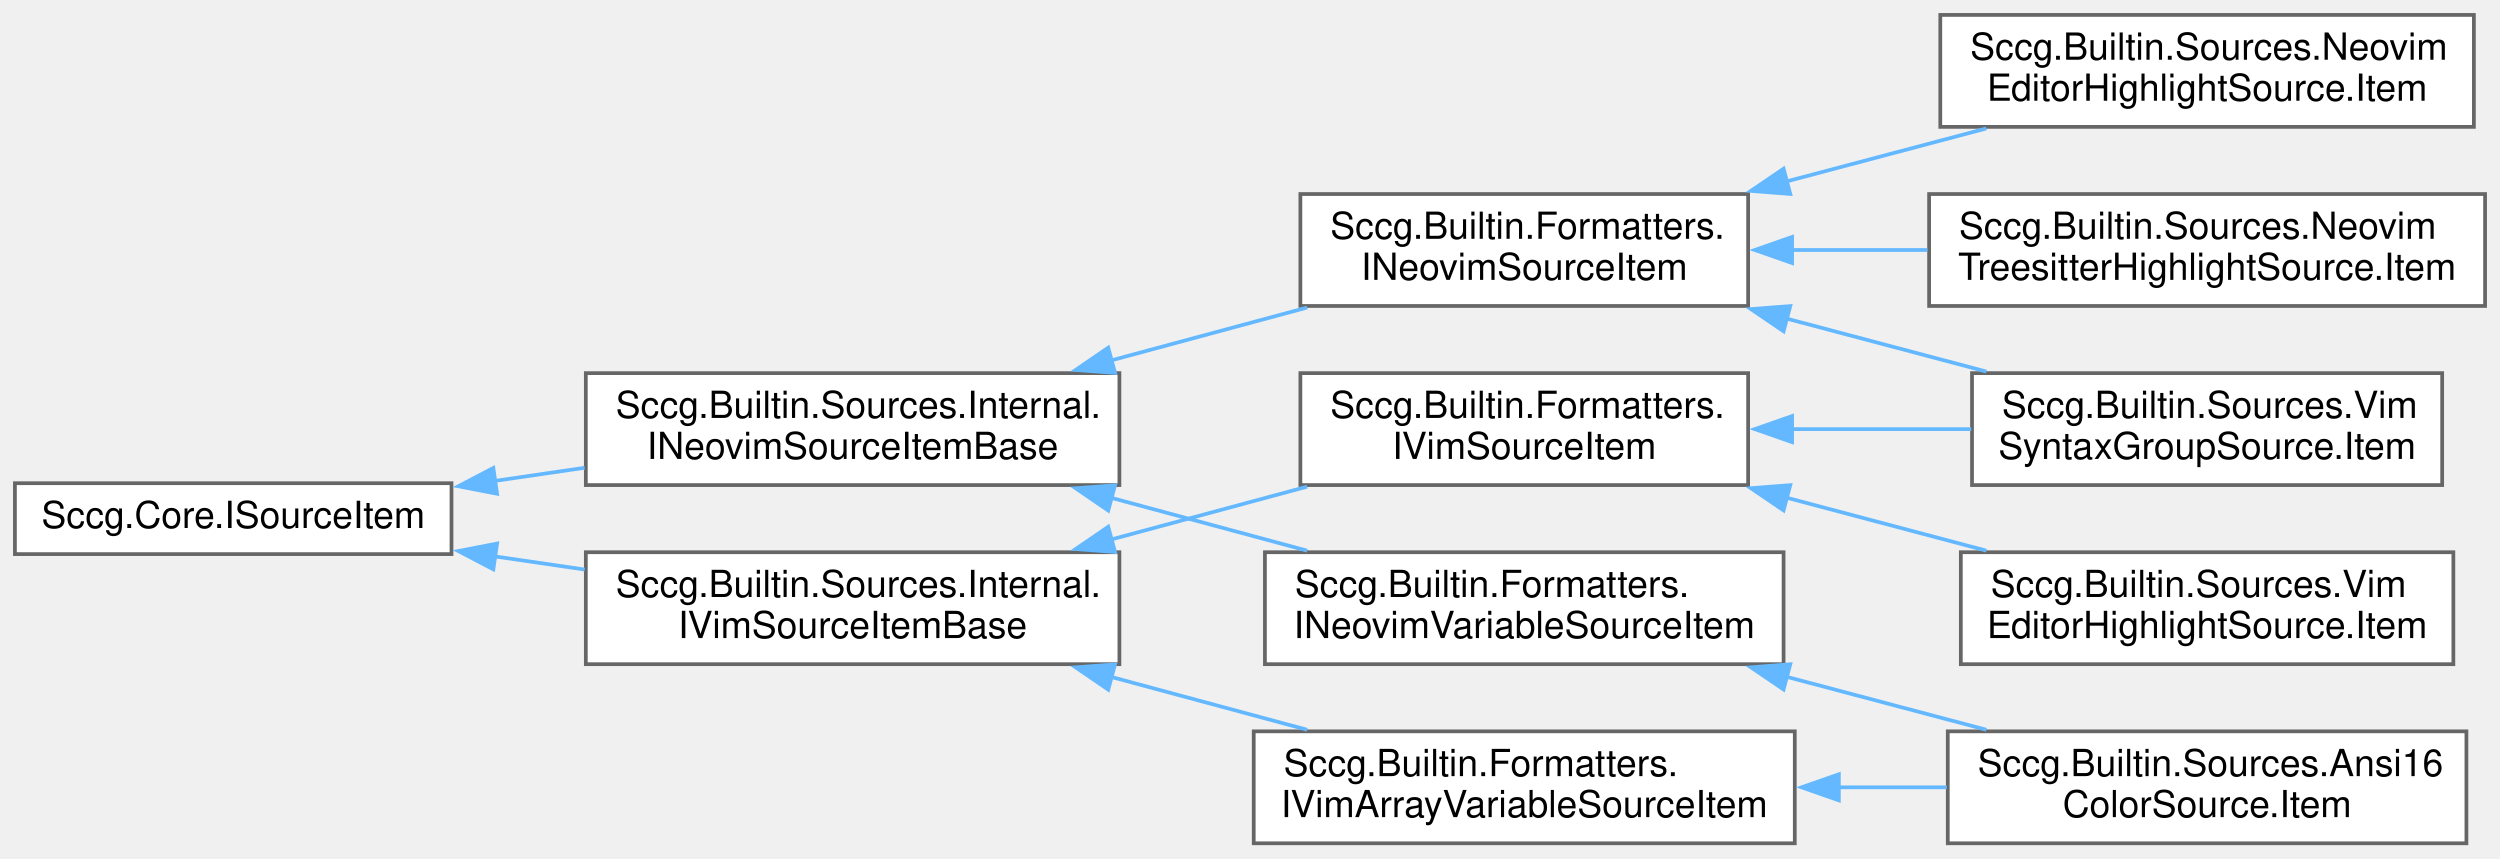
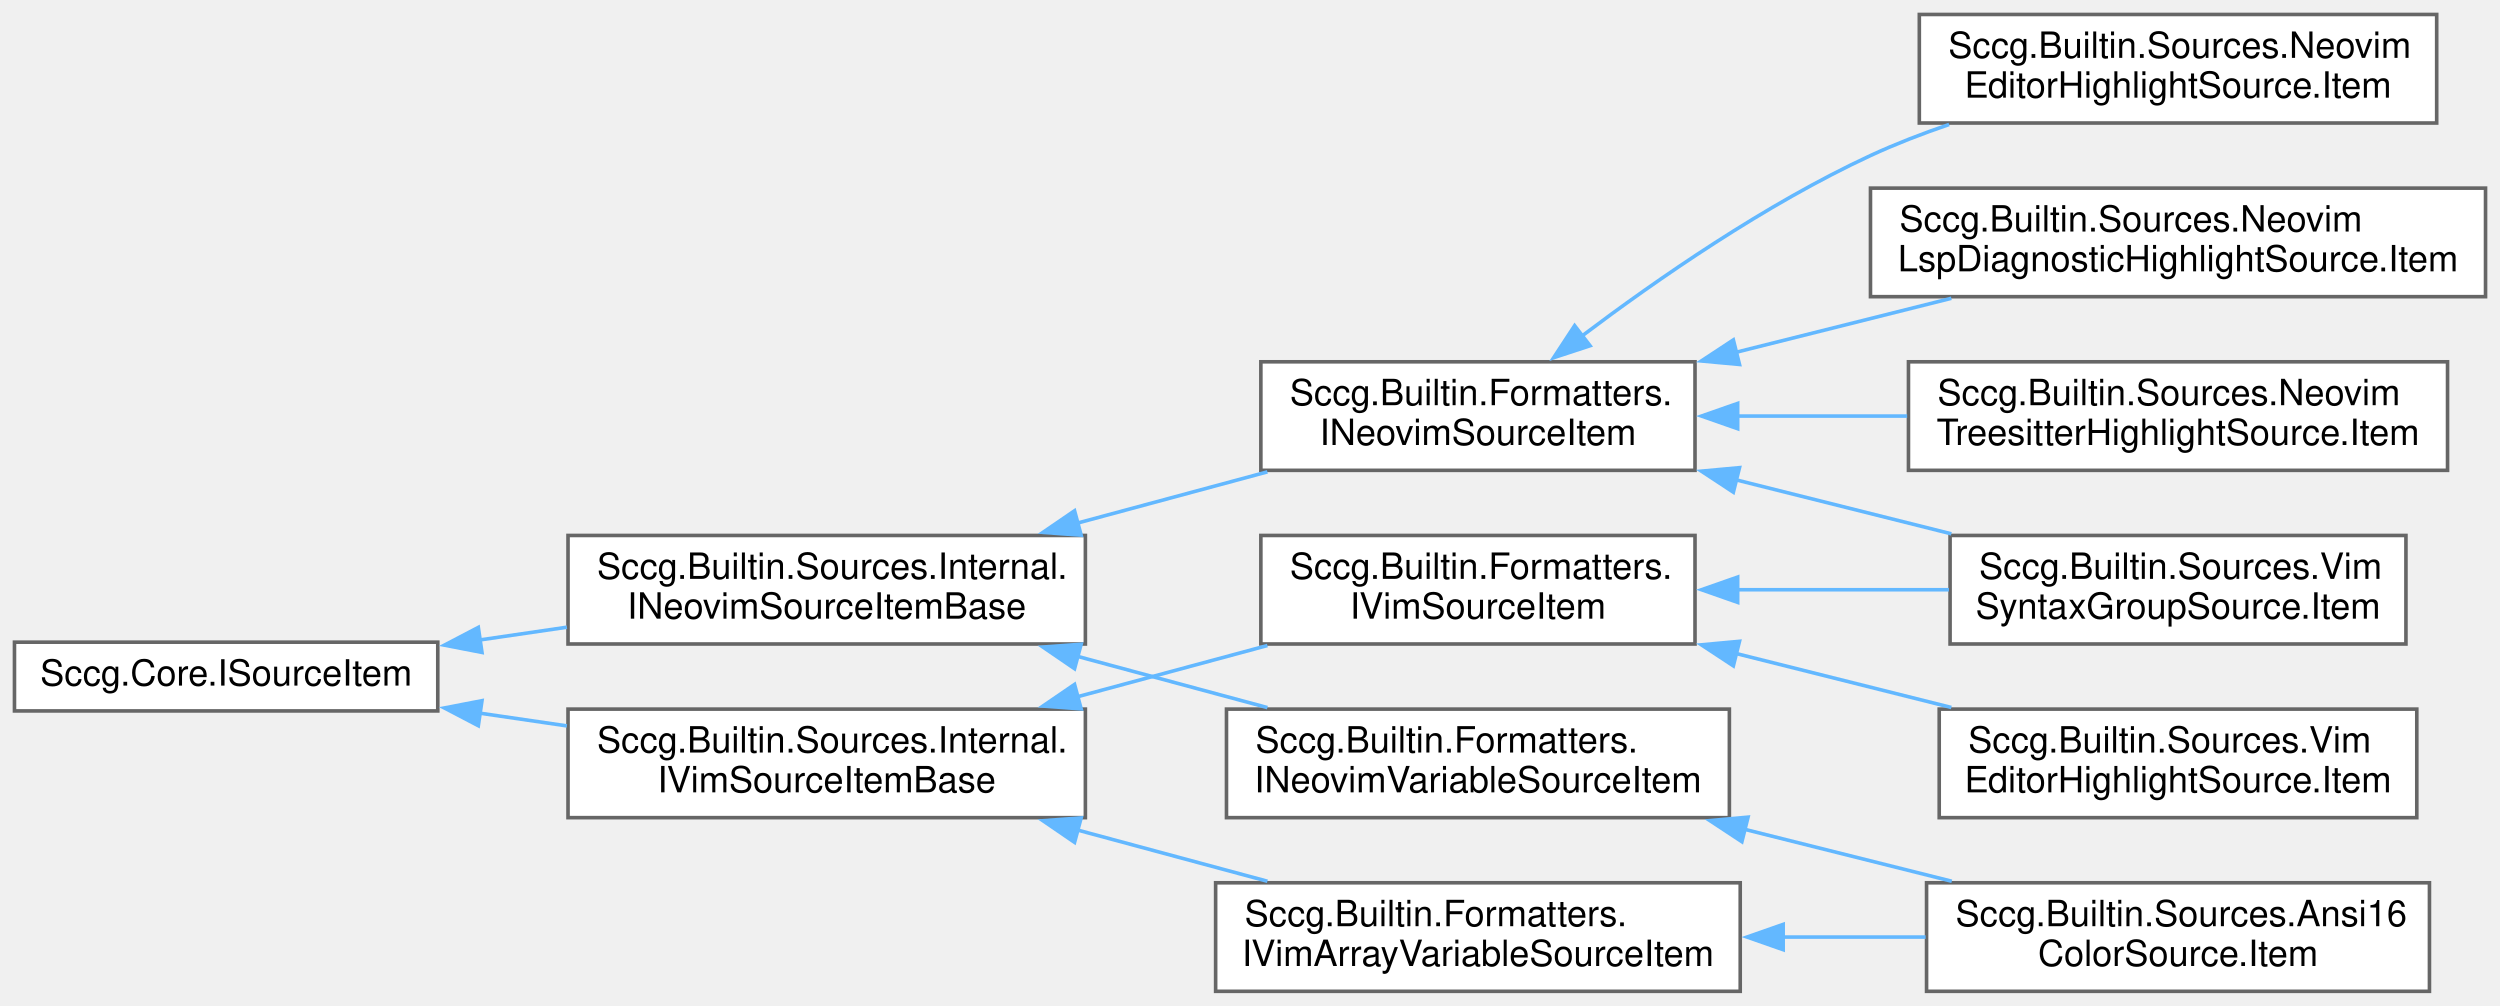
- <svg xmlns="http://www.w3.org/2000/svg" xmlns:xlink="http://www.w3.org/1999/xlink" width="670pt" height="230pt" viewBox="0.00 0.00 670.00 230.00">
-   <g id="graph0" class="graph" transform="scale(1 1) rotate(0) translate(4 226)">
+ <svg xmlns="http://www.w3.org/2000/svg" xmlns:xlink="http://www.w3.org/1999/xlink" width="691pt" height="278pt" viewBox="0.00 0.00 691.00 278.00">
+   <g id="graph0" class="graph" transform="scale(1 1) rotate(0) translate(4 274)">
    <g id="node1" class="node">
      <g id="a_node1">
        <a xlink:href="interfaceSccg_1_1Core_1_1ISourceItem.html" target="_top" xlink:title=" ">
          <polygon fill="white" stroke="#666666" points="117,-96.5 0,-96.5 0,-77.5 117,-77.5 117,-96.5" />
          <text text-anchor="middle" x="58.5" y="-84.5" font-family="Helvetica,sans-Serif" font-size="10.00">Sccg.Core.ISourceItem</text>
        </a>
      </g>
    </g>
    <g id="node2" class="node">
      <g id="a_node2">
        <a xlink:href="interfaceSccg_1_1Builtin_1_1Sources_1_1Internal_1_1INeovimSourceItemBase.html" target="_top" xlink:title=" ">
          <polygon fill="white" stroke="#666666" points="296,-126 153,-126 153,-96 296,-96 296,-126" />
          <text text-anchor="start" x="161" y="-114" font-family="Helvetica,sans-Serif" font-size="10.00">Sccg.Builtin.Sources.Internal.</text>
          <text text-anchor="middle" x="224.5" y="-103" font-family="Helvetica,sans-Serif" font-size="10.00">INeovimSourceItemBase</text>
        </a>
      </g>
    </g>
    <g id="edge1" class="edge">
      <path fill="none" stroke="#63b8ff" d="M128.49,-97.1C136.49,-98.27 144.66,-99.46 152.69,-100.64" />
      <polygon fill="#63b8ff" stroke="#63b8ff" points="129.22,-93.67 118.82,-95.68 128.21,-100.59 129.22,-93.67" />
    </g>
-     <g id="node9" class="node">
-       <g id="a_node9">
+     <g id="node10" class="node">
+       <g id="a_node10">
        <a xlink:href="interfaceSccg_1_1Builtin_1_1Sources_1_1Internal_1_1IVimSourceItemBase.html" target="_top" xlink:title=" ">
          <polygon fill="white" stroke="#666666" points="296,-78 153,-78 153,-48 296,-48 296,-78" />
          <text text-anchor="start" x="161" y="-66" font-family="Helvetica,sans-Serif" font-size="10.00">Sccg.Builtin.Sources.Internal.</text>
          <text text-anchor="middle" x="224.5" y="-55" font-family="Helvetica,sans-Serif" font-size="10.00">IVimSourceItemBase</text>
        </a>
      </g>
    </g>
-     <g id="edge8" class="edge">
+     <g id="edge9" class="edge">
      <path fill="none" stroke="#63b8ff" d="M128.49,-76.9C136.49,-75.73 144.66,-74.54 152.69,-73.36" />
      <polygon fill="#63b8ff" stroke="#63b8ff" points="128.21,-73.41 118.82,-78.32 129.22,-80.33 128.21,-73.41" />
    </g>
    <g id="node3" class="node">
      <g id="a_node3">
        <a xlink:href="interfaceSccg_1_1Builtin_1_1Formatters_1_1INeovimSourceItem.html" target="_top" xlink:title=" ">
          <polygon fill="white" stroke="#666666" points="464.5,-174 344.5,-174 344.5,-144 464.5,-144 464.5,-174" />
          <text text-anchor="start" x="352.5" y="-162" font-family="Helvetica,sans-Serif" font-size="10.00">Sccg.Builtin.Formatters.</text>
          <text text-anchor="middle" x="404.5" y="-151" font-family="Helvetica,sans-Serif" font-size="10.00">INeovimSourceItem</text>
        </a>
      </g>
    </g>
    <g id="edge2" class="edge">
      <path fill="none" stroke="#63b8ff" d="M293.48,-129.33C310.91,-134.03 329.48,-139.04 346.31,-143.58" />
      <polygon fill="#63b8ff" stroke="#63b8ff" points="294.83,-126.07 284.26,-126.85 293.01,-132.83 294.83,-126.07" />
    </g>
-     <g id="node7" class="node">
-       <g id="a_node7">
+     <g id="node8" class="node">
+       <g id="a_node8">
        <a xlink:href="interfaceSccg_1_1Builtin_1_1Formatters_1_1INeovimVariableSourceItem.html" target="_top" xlink:title=" ">
          <polygon fill="white" stroke="#666666" points="474,-78 335,-78 335,-48 474,-48 474,-78" />
          <text text-anchor="start" x="343" y="-66" font-family="Helvetica,sans-Serif" font-size="10.00">Sccg.Builtin.Formatters.</text>
          <text text-anchor="middle" x="404.5" y="-55" font-family="Helvetica,sans-Serif" font-size="10.00">INeovimVariableSourceItem</text>
        </a>
      </g>
    </g>
-     <g id="edge6" class="edge">
+     <g id="edge7" class="edge">
      <path fill="none" stroke="#63b8ff" d="M293.48,-92.67C310.91,-87.97 329.48,-82.96 346.31,-78.42" />
      <polygon fill="#63b8ff" stroke="#63b8ff" points="293.01,-89.17 284.26,-95.15 294.83,-95.93 293.01,-89.17" />
    </g>
    <g id="node4" class="node">
      <g id="a_node4">
        <a xlink:href="classSccg_1_1Builtin_1_1Sources_1_1NeovimEditorHighlightSource_1_1Item.html" target="_top" xlink:title=" ">
-           <polygon fill="white" stroke="#666666" points="659,-222 516,-222 516,-192 659,-192 659,-222" />
-           <text text-anchor="start" x="524" y="-210" font-family="Helvetica,sans-Serif" font-size="10.00">Sccg.Builtin.Sources.Neovim</text>
-           <text text-anchor="middle" x="587.5" y="-199" font-family="Helvetica,sans-Serif" font-size="10.00">EditorHighlightSource.Item</text>
+           <polygon fill="white" stroke="#666666" points="669.5,-270 526.5,-270 526.5,-240 669.5,-240 669.5,-270" />
+           <text text-anchor="start" x="534.5" y="-258" font-family="Helvetica,sans-Serif" font-size="10.00">Sccg.Builtin.Sources.Neovim</text>
+           <text text-anchor="middle" x="598" y="-247" font-family="Helvetica,sans-Serif" font-size="10.00">EditorHighlightSource.Item</text>
        </a>
      </g>
    </g>
    <g id="edge3" class="edge">
-       <path fill="none" stroke="#63b8ff" d="M474.88,-177.4C492.53,-182.08 511.32,-187.06 528.34,-191.58" />
-       <polygon fill="#63b8ff" stroke="#63b8ff" points="475.79,-174.02 465.23,-174.84 474,-180.79 475.79,-174.02" />
+       <path fill="none" stroke="#63b8ff" d="M433.16,-181.06C454.06,-196.83 484.02,-217.56 513,-231 519.88,-234.19 527.28,-237.05 534.73,-239.59" />
+       <polygon fill="#63b8ff" stroke="#63b8ff" points="435.49,-178.44 425.42,-175.13 431.23,-183.99 435.49,-178.44" />
    </g>
    <g id="node5" class="node">
      <g id="a_node5">
-         <a xlink:href="classSccg_1_1Builtin_1_1Sources_1_1NeovimTreesitterHighlightSource_1_1Item.html" target="_top" xlink:title=" ">
-           <polygon fill="white" stroke="#666666" points="662,-174 513,-174 513,-144 662,-144 662,-174" />
-           <text text-anchor="start" x="521" y="-162" font-family="Helvetica,sans-Serif" font-size="10.00">Sccg.Builtin.Sources.Neovim</text>
-           <text text-anchor="middle" x="587.5" y="-151" font-family="Helvetica,sans-Serif" font-size="10.00">TreesitterHighlightSource.Item</text>
+         <a xlink:href="classSccg_1_1Builtin_1_1Sources_1_1NeovimLspDiagnosticHighlightSource_1_1Item.html" target="_top" xlink:title=" ">
+           <polygon fill="white" stroke="#666666" points="683,-222 513,-222 513,-192 683,-192 683,-222" />
+           <text text-anchor="start" x="521" y="-210" font-family="Helvetica,sans-Serif" font-size="10.00">Sccg.Builtin.Sources.Neovim</text>
+           <text text-anchor="middle" x="598" y="-199" font-family="Helvetica,sans-Serif" font-size="10.00">LspDiagnosticHighlightSource.Item</text>
        </a>
      </g>
    </g>
    <g id="edge4" class="edge">
-       <path fill="none" stroke="#63b8ff" d="M476.06,-159C488.03,-159 500.49,-159 512.54,-159" />
-       <polygon fill="#63b8ff" stroke="#63b8ff" points="476.28,-155.5 466.28,-159 476.28,-162.5 476.28,-155.5" />
+       <path fill="none" stroke="#63b8ff" d="M475.76,-176.61C495.3,-181.51 516.35,-186.79 535.35,-191.55" />
+       <polygon fill="#63b8ff" stroke="#63b8ff" points="476.8,-173.26 466.25,-174.23 475.1,-180.05 476.8,-173.26" />
    </g>
    <g id="node6" class="node">
      <g id="a_node6">
-         <a xlink:href="classSccg_1_1Builtin_1_1Sources_1_1VimSyntaxGroupSource_1_1Item.html" target="_top" xlink:title=" ">
-           <polygon fill="white" stroke="#666666" points="650.5,-126 524.5,-126 524.5,-96 650.5,-96 650.5,-126" />
-           <text text-anchor="start" x="532.5" y="-114" font-family="Helvetica,sans-Serif" font-size="10.00">Sccg.Builtin.Sources.Vim</text>
-           <text text-anchor="middle" x="587.5" y="-103" font-family="Helvetica,sans-Serif" font-size="10.00">SyntaxGroupSource.Item</text>
+         <a xlink:href="classSccg_1_1Builtin_1_1Sources_1_1NeovimTreesitterHighlightSource_1_1Item.html" target="_top" xlink:title=" ">
+           <polygon fill="white" stroke="#666666" points="672.5,-174 523.5,-174 523.5,-144 672.5,-144 672.5,-174" />
+           <text text-anchor="start" x="531.5" y="-162" font-family="Helvetica,sans-Serif" font-size="10.00">Sccg.Builtin.Sources.Neovim</text>
+           <text text-anchor="middle" x="598" y="-151" font-family="Helvetica,sans-Serif" font-size="10.00">TreesitterHighlightSource.Item</text>
        </a>
      </g>
    </g>
    <g id="edge5" class="edge">
-       <path fill="none" stroke="#63b8ff" d="M474.88,-140.6C492.53,-135.92 511.32,-130.94 528.34,-126.42" />
-       <polygon fill="#63b8ff" stroke="#63b8ff" points="474,-137.21 465.23,-143.16 475.79,-143.98 474,-137.21" />
+       <path fill="none" stroke="#63b8ff" d="M476.26,-159C491.54,-159 507.74,-159 523.14,-159" />
+       <polygon fill="#63b8ff" stroke="#63b8ff" points="476.29,-155.5 466.29,-159 476.29,-162.5 476.29,-155.5" />
    </g>
-     <g id="node8" class="node">
-       <g id="a_node8">
-         <a xlink:href="classSccg_1_1Builtin_1_1Sources_1_1Ansi16ColorSource_1_1Item.html" target="_top" xlink:title=" ">
-           <polygon fill="white" stroke="#666666" points="657,-30 518,-30 518,0 657,0 657,-30" />
-           <text text-anchor="start" x="526" y="-18" font-family="Helvetica,sans-Serif" font-size="10.00">Sccg.Builtin.Sources.Ansi16</text>
-           <text text-anchor="middle" x="587.5" y="-7" font-family="Helvetica,sans-Serif" font-size="10.00">ColorSource.Item</text>
+     <g id="node7" class="node">
+       <g id="a_node7">
+         <a xlink:href="classSccg_1_1Builtin_1_1Sources_1_1VimSyntaxGroupSource_1_1Item.html" target="_top" xlink:title=" ">
+           <polygon fill="white" stroke="#666666" points="661,-126 535,-126 535,-96 661,-96 661,-126" />
+           <text text-anchor="start" x="543" y="-114" font-family="Helvetica,sans-Serif" font-size="10.00">Sccg.Builtin.Sources.Vim</text>
+           <text text-anchor="middle" x="598" y="-103" font-family="Helvetica,sans-Serif" font-size="10.00">SyntaxGroupSource.Item</text>
        </a>
      </g>
    </g>
-     <g id="edge7" class="edge">
-       <path fill="none" stroke="#63b8ff" d="M474.88,-44.6C492.53,-39.92 511.32,-34.94 528.34,-30.42" />
-       <polygon fill="#63b8ff" stroke="#63b8ff" points="474,-41.21 465.23,-47.16 475.79,-47.98 474,-41.21" />
+     <g id="edge6" class="edge">
+       <path fill="none" stroke="#63b8ff" d="M475.76,-141.39C495.3,-136.49 516.35,-131.21 535.35,-126.45" />
+       <polygon fill="#63b8ff" stroke="#63b8ff" points="475.1,-137.95 466.25,-143.77 476.8,-144.74 475.1,-137.95" />
    </g>
-     <g id="node10" class="node">
-       <g id="a_node10">
+     <g id="node9" class="node">
+       <g id="a_node9">
+         <a xlink:href="classSccg_1_1Builtin_1_1Sources_1_1Ansi16ColorSource_1_1Item.html" target="_top" xlink:title=" ">
+           <polygon fill="white" stroke="#666666" points="667.5,-30 528.5,-30 528.5,0 667.5,0 667.5,-30" />
+           <text text-anchor="start" x="536.5" y="-18" font-family="Helvetica,sans-Serif" font-size="10.00">Sccg.Builtin.Sources.Ansi16</text>
+           <text text-anchor="middle" x="598" y="-7" font-family="Helvetica,sans-Serif" font-size="10.00">ColorSource.Item</text>
+         </a>
+       </g>
+     </g>
+     <g id="edge8" class="edge">
+       <path fill="none" stroke="#63b8ff" d="M478.11,-44.8C497.01,-40.06 517.2,-35 535.47,-30.42" />
+       <polygon fill="#63b8ff" stroke="#63b8ff" points="477.46,-41.35 468.61,-47.18 479.16,-48.14 477.46,-41.35" />
+     </g>
+     <g id="node11" class="node">
+       <g id="a_node11">
        <a xlink:href="interfaceSccg_1_1Builtin_1_1Formatters_1_1IVimArrayVariableSourceItem.html" target="_top" xlink:title=" ">
          <polygon fill="white" stroke="#666666" points="477,-30 332,-30 332,0 477,0 477,-30" />
          <text text-anchor="start" x="340" y="-18" font-family="Helvetica,sans-Serif" font-size="10.00">Sccg.Builtin.Formatters.</text>
          <text text-anchor="middle" x="404.5" y="-7" font-family="Helvetica,sans-Serif" font-size="10.00">IVimArrayVariableSourceItem</text>
        </a>
      </g>
    </g>
-     <g id="edge9" class="edge">
+     <g id="edge10" class="edge">
      <path fill="none" stroke="#63b8ff" d="M293.48,-44.67C310.91,-39.97 329.48,-34.96 346.31,-30.42" />
      <polygon fill="#63b8ff" stroke="#63b8ff" points="293.01,-41.17 284.26,-47.15 294.83,-47.93 293.01,-41.17" />
    </g>
-     <g id="node11" class="node">
-       <g id="a_node11">
+     <g id="node12" class="node">
+       <g id="a_node12">
        <a xlink:href="interfaceSccg_1_1Builtin_1_1Formatters_1_1IVimSourceItem.html" target="_top" xlink:title=" ">
          <polygon fill="white" stroke="#666666" points="464.5,-126 344.5,-126 344.5,-96 464.5,-96 464.5,-126" />
          <text text-anchor="start" x="352.5" y="-114" font-family="Helvetica,sans-Serif" font-size="10.00">Sccg.Builtin.Formatters.</text>
          <text text-anchor="middle" x="404.5" y="-103" font-family="Helvetica,sans-Serif" font-size="10.00">IVimSourceItem</text>
        </a>
      </g>
    </g>
-     <g id="edge11" class="edge">
+     <g id="edge12" class="edge">
      <path fill="none" stroke="#63b8ff" d="M293.48,-81.33C310.91,-86.03 329.48,-91.04 346.31,-95.58" />
      <polygon fill="#63b8ff" stroke="#63b8ff" points="294.83,-78.07 284.26,-78.85 293.01,-84.83 294.83,-78.07" />
    </g>
-     <g id="edge10" class="edge">
-       <path fill="none" stroke="#63b8ff" d="M488.65,-15C498.38,-15 508.23,-15 517.74,-15" />
-       <polygon fill="#63b8ff" stroke="#63b8ff" points="488.81,-11.5 478.81,-15 488.81,-18.5 488.81,-11.5" />
+     <g id="edge11" class="edge">
+       <path fill="none" stroke="#63b8ff" d="M488.81,-15C501.97,-15 515.45,-15 528.24,-15" />
+       <polygon fill="#63b8ff" stroke="#63b8ff" points="488.87,-11.5 478.87,-15 488.87,-18.5 488.87,-11.5" />
    </g>
-     <g id="edge13" class="edge">
-       <path fill="none" stroke="#63b8ff" d="M476.15,-111C492.04,-111 508.79,-111 524.3,-111" />
-       <polygon fill="#63b8ff" stroke="#63b8ff" points="476.28,-107.5 466.28,-111 476.28,-114.5 476.28,-107.5" />
+     <g id="edge14" class="edge">
+       <path fill="none" stroke="#63b8ff" d="M476.19,-111C495.38,-111 516,-111 534.69,-111" />
+       <polygon fill="#63b8ff" stroke="#63b8ff" points="476.29,-107.5 466.29,-111 476.29,-114.5 476.29,-107.5" />
    </g>
-     <g id="node12" class="node">
-       <g id="a_node12">
+     <g id="node13" class="node">
+       <g id="a_node13">
        <a xlink:href="classSccg_1_1Builtin_1_1Sources_1_1VimEditorHighlightSource_1_1Item.html" target="_top" xlink:title=" ">
-           <polygon fill="white" stroke="#666666" points="653.5,-78 521.5,-78 521.5,-48 653.5,-48 653.5,-78" />
-           <text text-anchor="start" x="529.5" y="-66" font-family="Helvetica,sans-Serif" font-size="10.00">Sccg.Builtin.Sources.Vim</text>
-           <text text-anchor="middle" x="587.5" y="-55" font-family="Helvetica,sans-Serif" font-size="10.00">EditorHighlightSource.Item</text>
+           <polygon fill="white" stroke="#666666" points="664,-78 532,-78 532,-48 664,-48 664,-78" />
+           <text text-anchor="start" x="540" y="-66" font-family="Helvetica,sans-Serif" font-size="10.00">Sccg.Builtin.Sources.Vim</text>
+           <text text-anchor="middle" x="598" y="-55" font-family="Helvetica,sans-Serif" font-size="10.00">EditorHighlightSource.Item</text>
        </a>
      </g>
    </g>
-     <g id="edge12" class="edge">
-       <path fill="none" stroke="#63b8ff" d="M474.88,-92.6C492.53,-87.92 511.32,-82.94 528.34,-78.42" />
-       <polygon fill="#63b8ff" stroke="#63b8ff" points="474,-89.21 465.23,-95.16 475.79,-95.98 474,-89.21" />
+     <g id="edge13" class="edge">
+       <path fill="none" stroke="#63b8ff" d="M475.76,-93.39C495.3,-88.49 516.35,-83.21 535.35,-78.45" />
+       <polygon fill="#63b8ff" stroke="#63b8ff" points="475.1,-89.95 466.25,-95.77 476.8,-96.74 475.1,-89.95" />
    </g>
  </g>
</svg>
